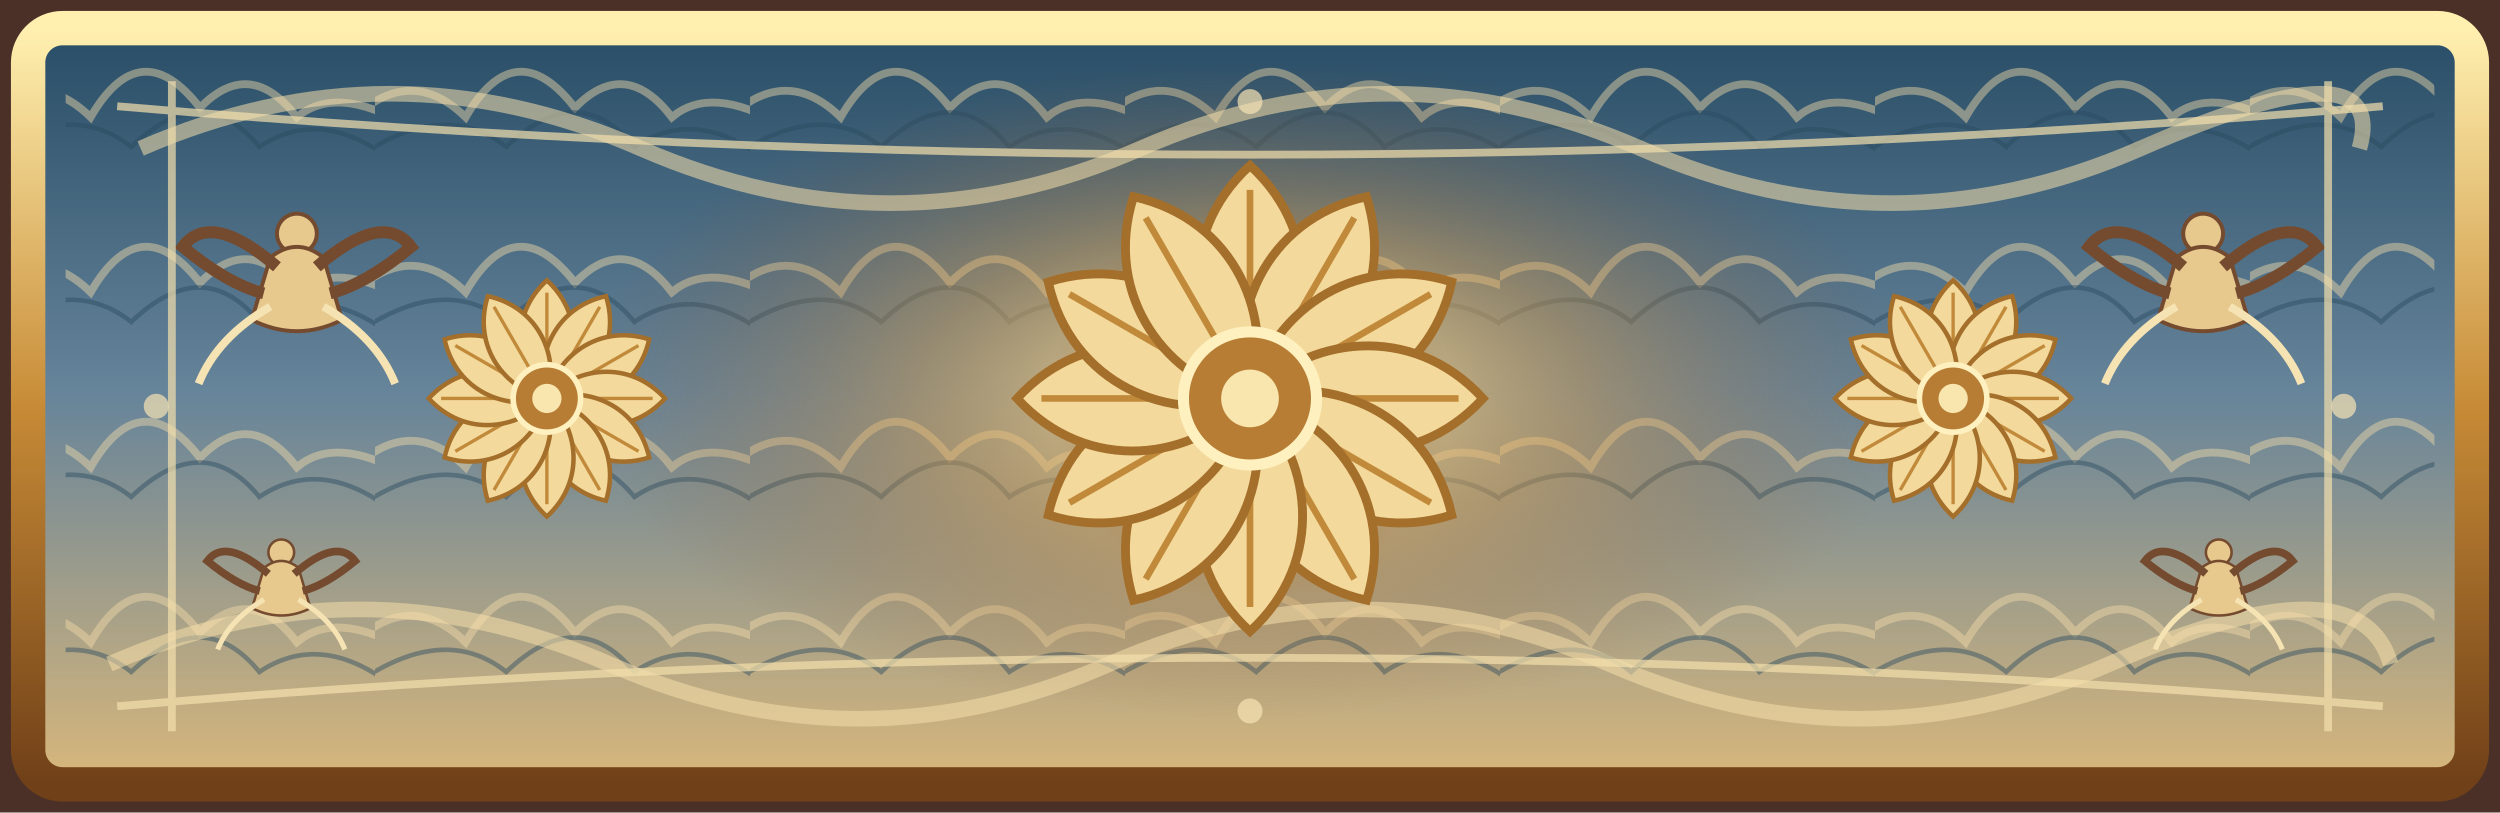
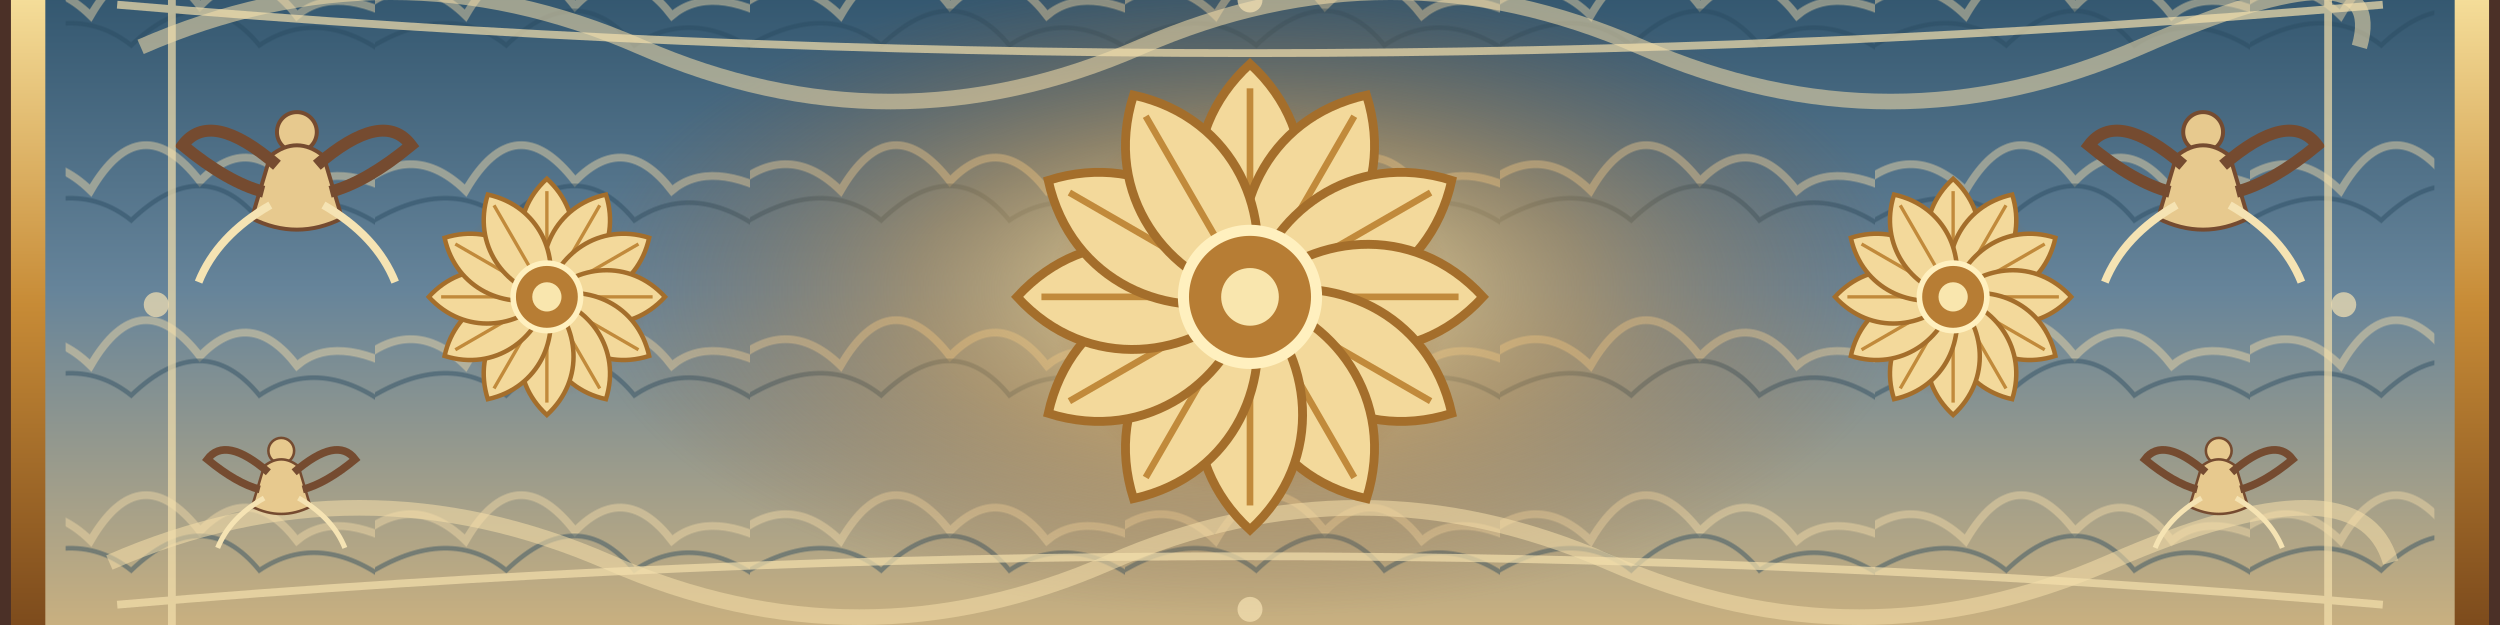
- <svg xmlns="http://www.w3.org/2000/svg" width="1600" height="520" viewBox="0 0 1600 520">
+ <svg xmlns="http://www.w3.org/2000/svg" width="1600" height="400" viewBox="0 65 1600 400">
  <defs>
    <linearGradient id="sky" x2="0" y2="1">
      <stop stop-color="#284d66" />
      <stop offset=".48" stop-color="#66849a" />
      <stop offset="1" stop-color="#d9b77b" />
    </linearGradient>
    <radialGradient id="glow">
      <stop stop-color="#fff0b4" stop-opacity=".95" />
      <stop offset=".5" stop-color="#d99b48" stop-opacity=".45" />
      <stop offset="1" stop-color="#8b5427" stop-opacity="0" />
    </radialGradient>
    <linearGradient id="gold" x2="0" y2="1">
      <stop stop-color="#fff0b0" />
      <stop offset=".5" stop-color="#c78b36" />
      <stop offset="1" stop-color="#704018" />
    </linearGradient>
    <pattern id="clouds" width="240" height="112" patternUnits="userSpaceOnUse">
      <path d="M-20 82 Q20 38 58 75 Q90 20 128 69 Q160 36 190 75 Q215 54 260 80" fill="none" stroke="#f3dba8" stroke-width="5" opacity=".45" />
      <path d="M-10 100 Q45 63 84 94 Q130 50 166 94 Q205 68 250 102" fill="none" stroke="#284a60" stroke-width="3" opacity=".45" />
    </pattern>
    <g id="petal">
      <path d="M0 0 C-28 -25 -35 -73 0 -105 C35 -73 28 -25 0 0Z" fill="#f3d99b" stroke="#a46e2b" stroke-width="4" />
      <path d="M0 -9 Q0 -55 0 -94" fill="none" stroke="#c18a3b" stroke-width="3" />
    </g>
    <g id="flower">
      <circle r="90" fill="url(#glow)" />
      <circle r="72" fill="none" stroke="url(#gold)" stroke-width="9" />
      <circle r="59" fill="none" stroke="#f2d99f" stroke-width="3" />
      <g>
        <use href="#petal" transform="rotate(0)" />
        <use href="#petal" transform="rotate(30)" />
        <use href="#petal" transform="rotate(60)" />
        <use href="#petal" transform="rotate(90)" />
        <use href="#petal" transform="rotate(120)" />
        <use href="#petal" transform="rotate(150)" />
        <use href="#petal" transform="rotate(180)" />
        <use href="#petal" transform="rotate(210)" />
        <use href="#petal" transform="rotate(240)" />
        <use href="#petal" transform="rotate(270)" />
        <use href="#petal" transform="rotate(300)" />
        <use href="#petal" transform="rotate(330)" />
      </g>
      <circle r="30" fill="#b77d34" stroke="#fff0bf" stroke-width="5" />
      <circle r="13" fill="#f9e6ae" />
    </g>
    <g id="apsara" fill="#e7c98e" stroke="#754b30" stroke-width="3">
      <circle cx="0" cy="-30" r="15" />
      <path d="M-20 -12 Q0 -28 20 -12 L34 35 Q0 52 -34 35Z" />
      <path d="M-15 -5 Q-65 -48 -86 -20 Q-52 8 -25 15 M15 -5 Q65 -48 86 -20 Q52 8 25 15" fill="none" stroke-width="9" />
      <path d="M-20 25 Q-60 48 -74 83 M20 25 Q60 48 74 83" fill="none" stroke="#f5e3b3" stroke-width="6" />
    </g>
  </defs>
  <rect width="1600" height="520" fill="#4b3027" />
  <rect x="18" y="18" width="1564" height="484" rx="22" fill="url(#sky)" stroke="url(#gold)" stroke-width="22" />
  <rect x="42" y="42" width="1516" height="436" rx="15" fill="url(#clouds)" />
  <ellipse cx="800" cy="250" rx="430" ry="210" fill="url(#glow)" />
  <path d="M90 95 Q250 25 410 95 T730 95 T1050 95 T1370 95 T1510 95" fill="none" stroke="#f5dfa9" stroke-width="10" opacity=".55" />
  <path d="M70 425 Q230 355 390 425 T710 425 T1030 425 T1350 425 T1530 425" fill="none" stroke="#f5dfa9" stroke-width="10" opacity=".55" />
  <g transform="translate(800 255) scale(1.42)">
    <use href="#flower" />
  </g>
  <g transform="translate(350 255) scale(.72)">
    <use href="#flower" />
  </g>
  <g transform="translate(1250 255) scale(.72)">
    <use href="#flower" />
  </g>
  <g transform="translate(190 175) scale(.85)">
    <use href="#apsara" />
  </g>
  <g transform="translate(1410 175) scale(-.85 .85)">
    <use href="#apsara" />
  </g>
  <g transform="translate(180 370) scale(.55)">
    <use href="#apsara" />
  </g>
  <g transform="translate(1420 370) scale(-.55 .55)">
    <use href="#apsara" />
  </g>
  <g fill="none" stroke="#f4dfad" stroke-width="5" opacity=".7">
    <path d="M75 68 Q800 130 1525 68 M75 452 Q800 390 1525 452" />
    <path d="M110 52 L110 468 M1490 52 L1490 468" />
  </g>
  <g fill="#f7e2b4" opacity=".7">
    <circle cx="100" cy="260" r="8" />
    <circle cx="1500" cy="260" r="8" />
    <circle cx="800" cy="65" r="8" />
    <circle cx="800" cy="455" r="8" />
  </g>
</svg>
